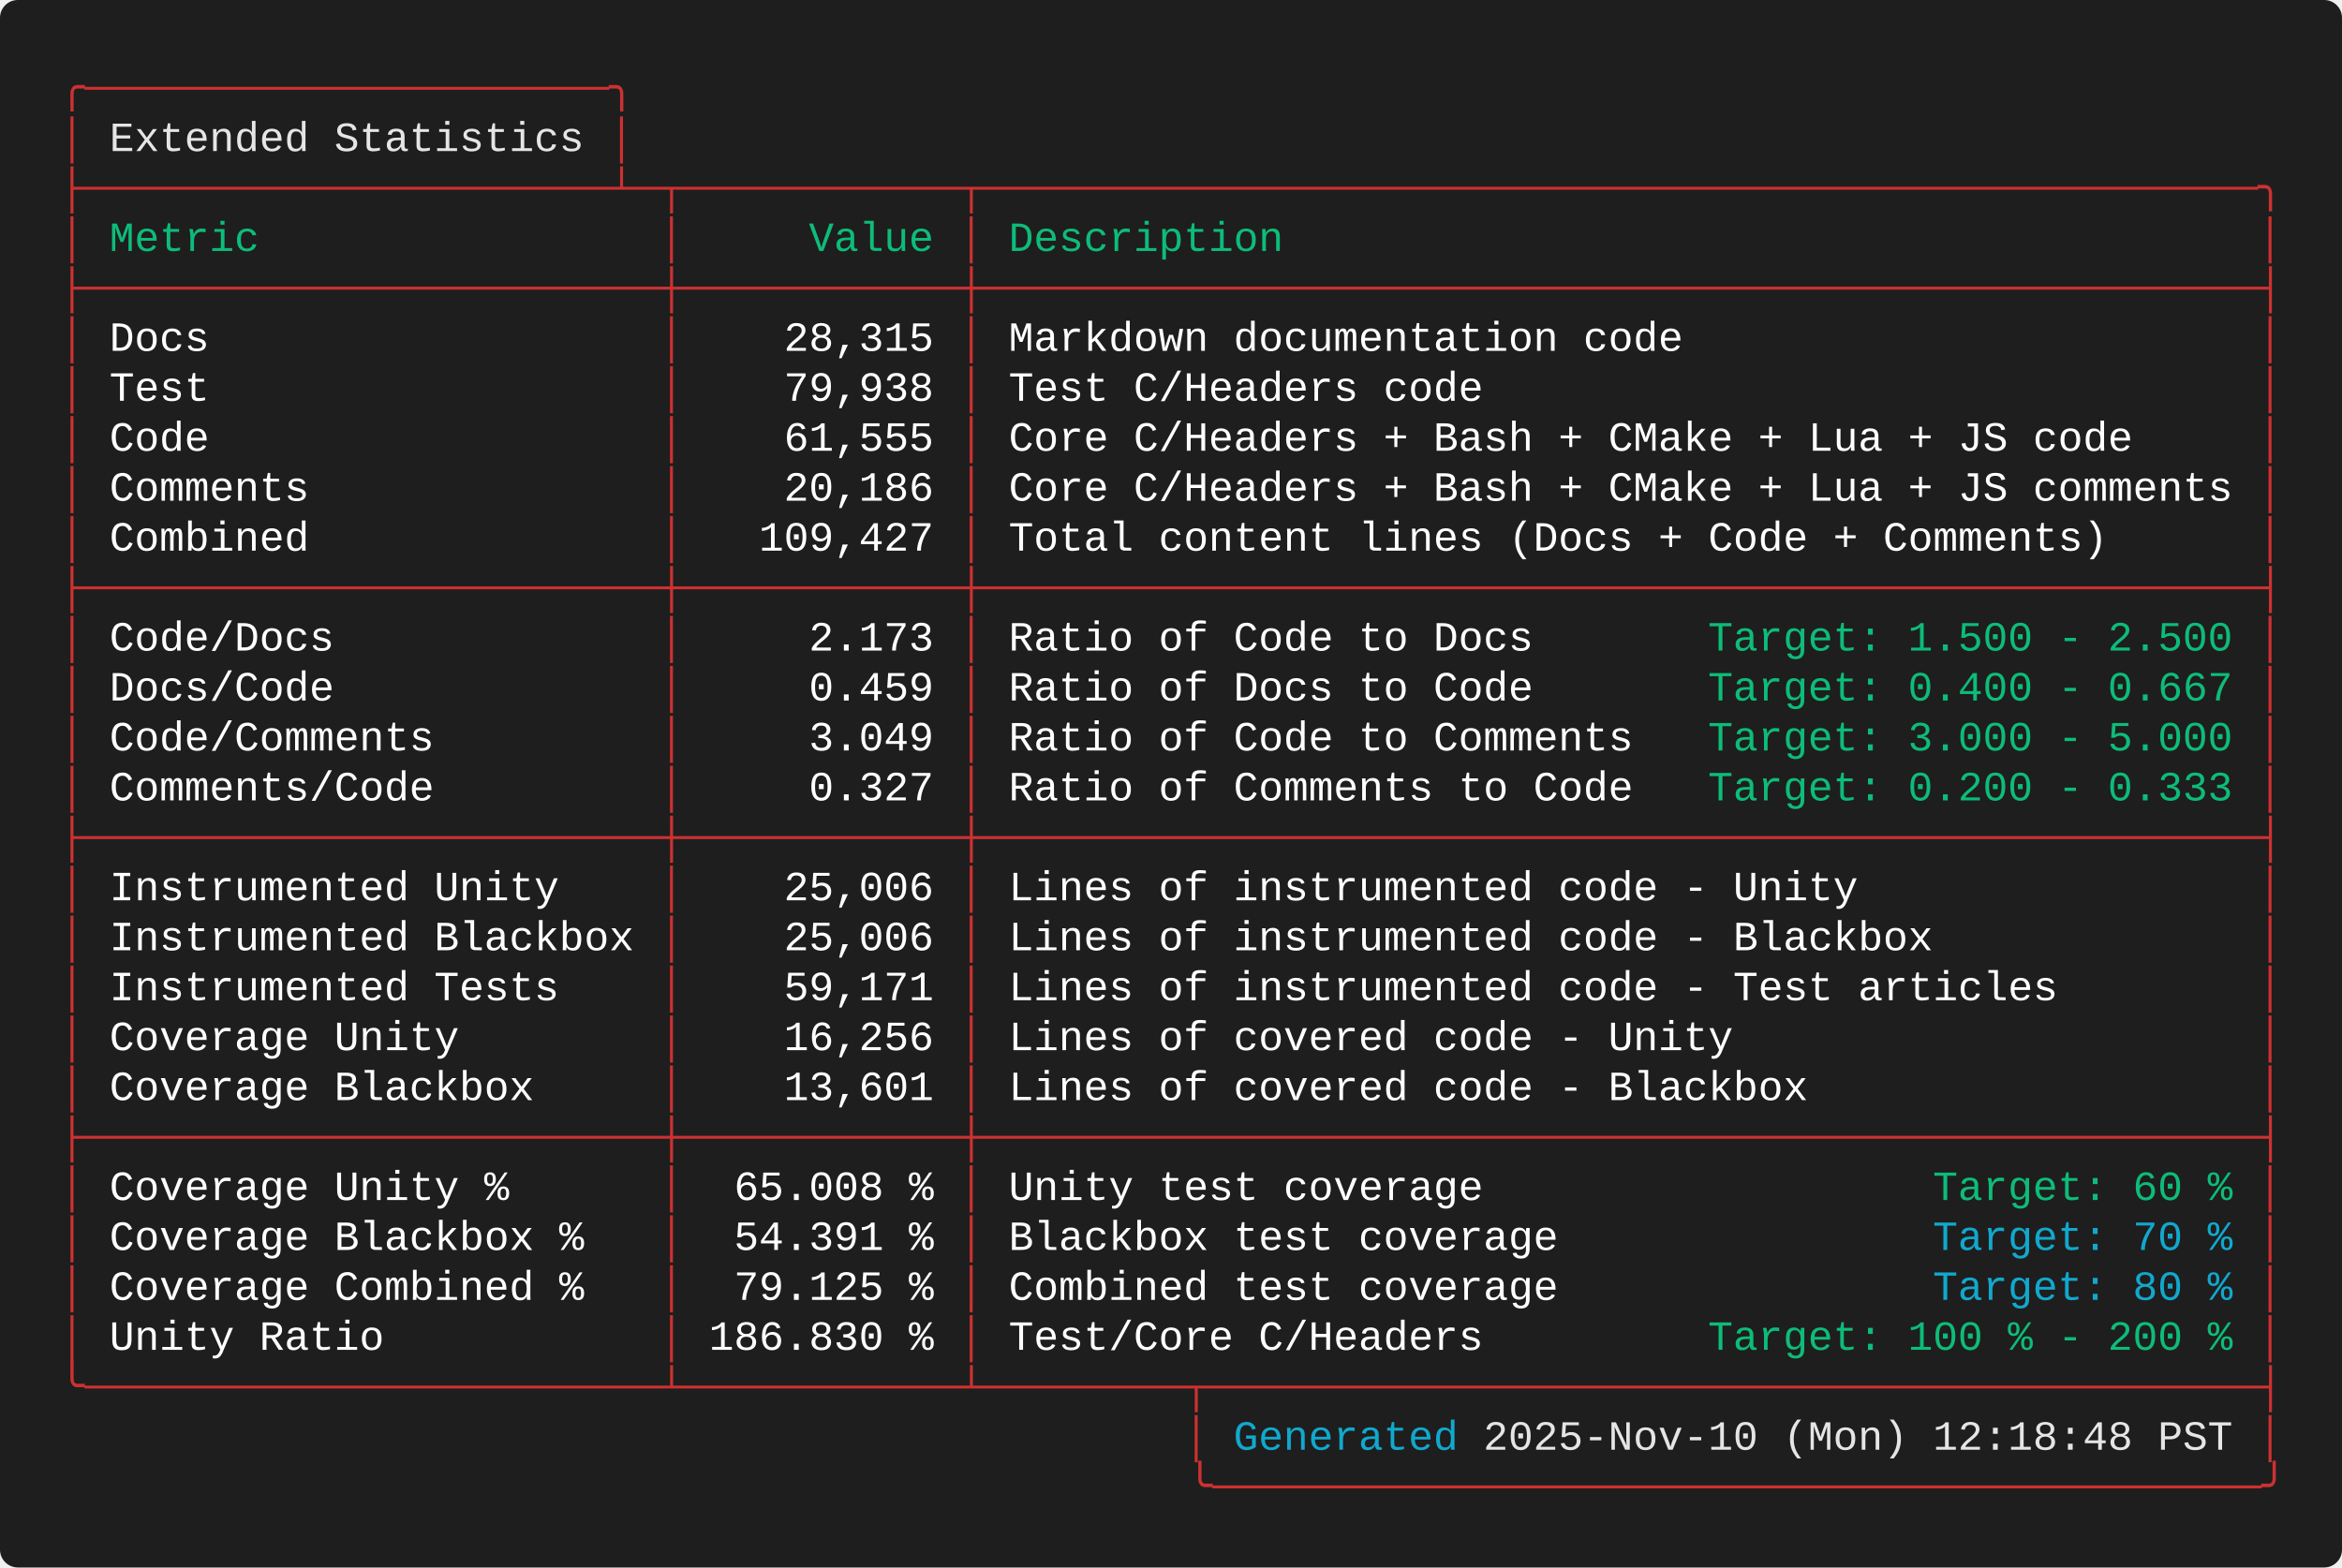
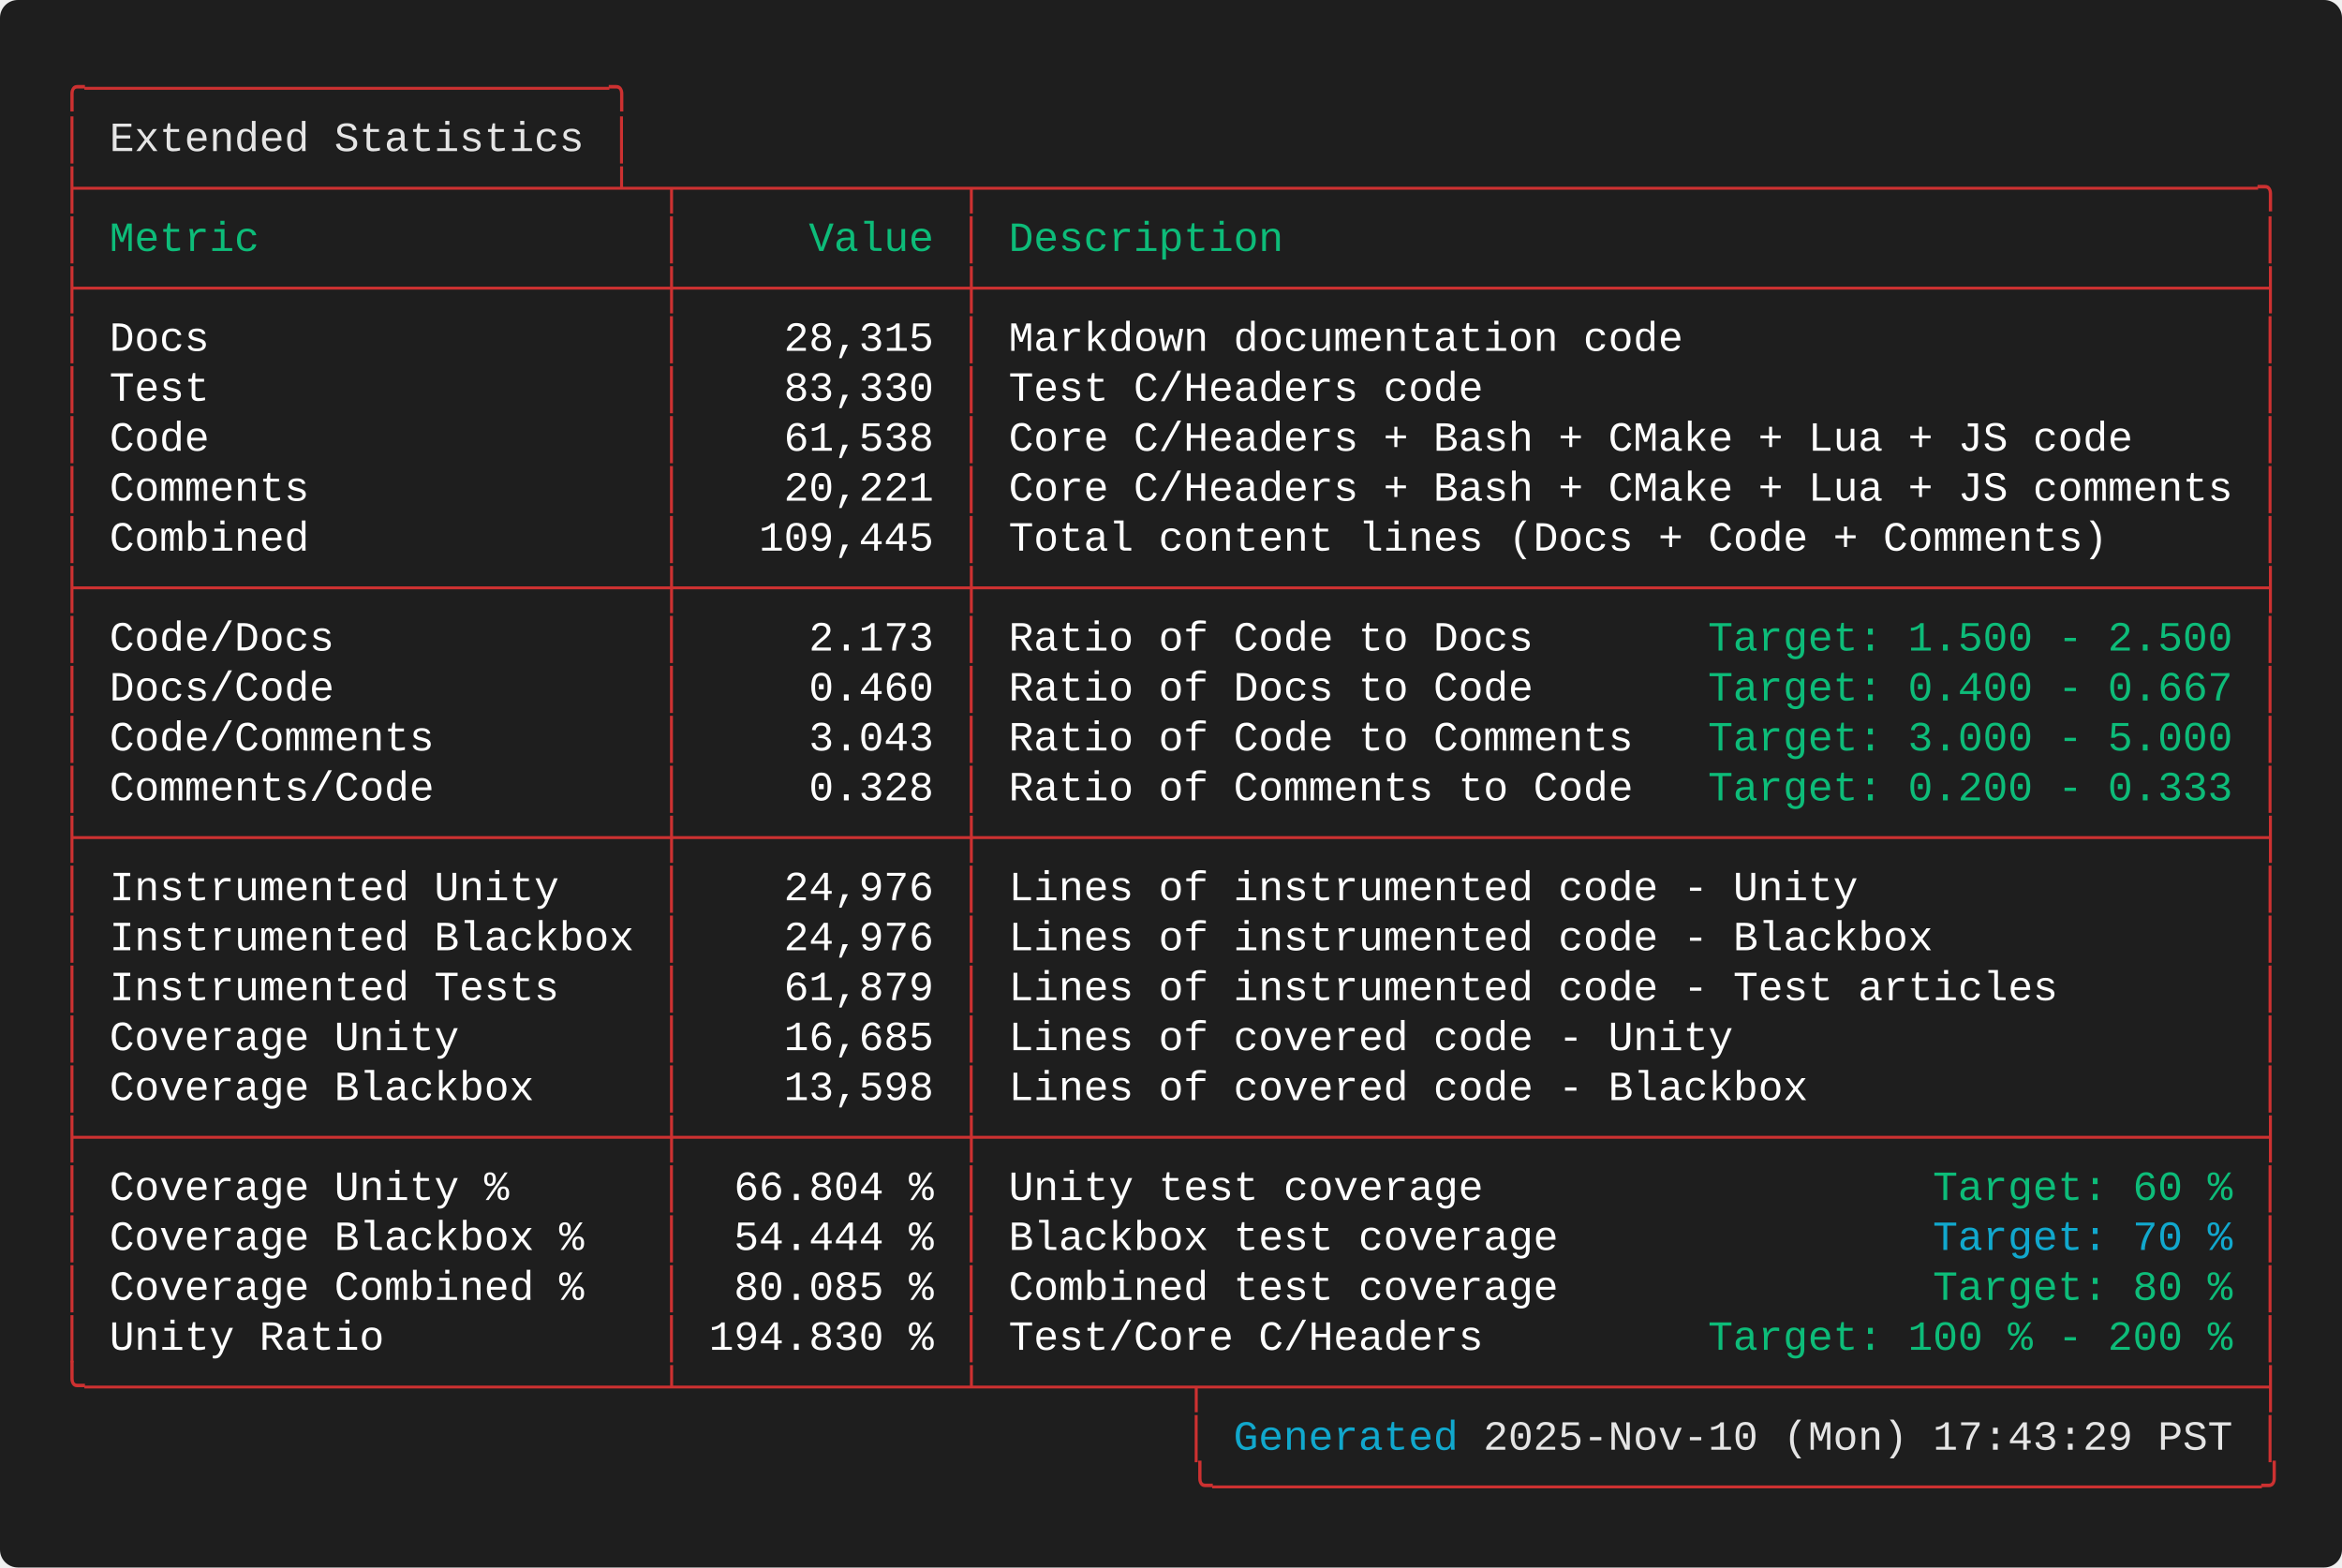
<svg xmlns="http://www.w3.org/2000/svg" width="787.60" height="527.20" viewBox="0 0 787.60 527.20">
  <defs>
    <style type="text/css">.terminal-text { font-family: 'Consolas', 'Consolas', 'Monaco', 'Courier New', monospace; }</style>
  </defs>
  <rect width="100%" height="100%" fill="#1e1e1e" rx="6" />
  <text x="20.00" y="34.00" font-size="14" class="terminal-text" xml:space="preserve" textLength="193.20" lengthAdjust="spacingAndGlyphs" fill="#cd3131">╭─────────────────────╮</text>
  <text x="20.00" y="50.80" font-size="14" class="terminal-text" xml:space="preserve" textLength="16.80" lengthAdjust="spacingAndGlyphs" fill="#cd3131">│ </text>
  <text x="36.80" y="50.80" font-size="14" class="terminal-text" xml:space="preserve" textLength="159.60" lengthAdjust="spacingAndGlyphs" fill="#e5e5e5">Extended Statistics</text>
  <text x="196.40" y="50.80" font-size="14" class="terminal-text" xml:space="preserve" textLength="8.40" lengthAdjust="spacingAndGlyphs" fill="#ffffff"> </text>
  <text x="204.80" y="50.80" font-size="14" class="terminal-text" xml:space="preserve" textLength="8.40" lengthAdjust="spacingAndGlyphs" fill="#cd3131">│</text>
  <text x="20.00" y="67.60" font-size="14" class="terminal-text" xml:space="preserve" textLength="747.60" lengthAdjust="spacingAndGlyphs" fill="#cd3131">├─────────────────────┴─┬───────────┬───────────────────────────────────────────────────╮</text>
  <text x="20.00" y="84.40" font-size="14" class="terminal-text" xml:space="preserve" textLength="8.40" lengthAdjust="spacingAndGlyphs" fill="#cd3131">│</text>
  <text x="28.40" y="84.40" font-size="14" class="terminal-text" xml:space="preserve" textLength="193.20" lengthAdjust="spacingAndGlyphs" fill="#0dbc79"> Metric                </text>
  <text x="221.60" y="84.40" font-size="14" class="terminal-text" xml:space="preserve" textLength="8.40" lengthAdjust="spacingAndGlyphs" fill="#cd3131">│</text>
  <text x="230.00" y="84.40" font-size="14" class="terminal-text" xml:space="preserve" textLength="92.40" lengthAdjust="spacingAndGlyphs" fill="#0dbc79">     Value </text>
  <text x="322.40" y="84.40" font-size="14" class="terminal-text" xml:space="preserve" textLength="8.40" lengthAdjust="spacingAndGlyphs" fill="#cd3131">│</text>
  <text x="330.80" y="84.40" font-size="14" class="terminal-text" xml:space="preserve" textLength="428.40" lengthAdjust="spacingAndGlyphs" fill="#0dbc79"> Description                                       </text>
  <text x="759.20" y="84.40" font-size="14" class="terminal-text" xml:space="preserve" textLength="8.40" lengthAdjust="spacingAndGlyphs" fill="#cd3131">│</text>
  <text x="20.00" y="101.20" font-size="14" class="terminal-text" xml:space="preserve" textLength="747.60" lengthAdjust="spacingAndGlyphs" fill="#cd3131">├───────────────────────┼───────────┼───────────────────────────────────────────────────┤</text>
  <text x="20.00" y="118.00" font-size="14" class="terminal-text" xml:space="preserve" textLength="8.40" lengthAdjust="spacingAndGlyphs" fill="#cd3131">│</text>
  <text x="28.40" y="118.00" font-size="14" class="terminal-text" xml:space="preserve" textLength="193.20" lengthAdjust="spacingAndGlyphs" fill="#ffffff"> Docs                  </text>
  <text x="221.60" y="118.00" font-size="14" class="terminal-text" xml:space="preserve" textLength="8.40" lengthAdjust="spacingAndGlyphs" fill="#cd3131">│</text>
  <text x="230.00" y="118.00" font-size="14" class="terminal-text" xml:space="preserve" textLength="92.40" lengthAdjust="spacingAndGlyphs" fill="#ffffff">    28,315 </text>
  <text x="322.40" y="118.00" font-size="14" class="terminal-text" xml:space="preserve" textLength="8.40" lengthAdjust="spacingAndGlyphs" fill="#cd3131">│</text>
  <text x="330.80" y="118.00" font-size="14" class="terminal-text" xml:space="preserve" textLength="428.40" lengthAdjust="spacingAndGlyphs" fill="#ffffff"> Markdown documentation code                       </text>
  <text x="759.20" y="118.00" font-size="14" class="terminal-text" xml:space="preserve" textLength="8.40" lengthAdjust="spacingAndGlyphs" fill="#cd3131">│</text>
  <text x="20.00" y="134.80" font-size="14" class="terminal-text" xml:space="preserve" textLength="8.40" lengthAdjust="spacingAndGlyphs" fill="#cd3131">│</text>
  <text x="28.40" y="134.80" font-size="14" class="terminal-text" xml:space="preserve" textLength="193.20" lengthAdjust="spacingAndGlyphs" fill="#ffffff"> Test                  </text>
  <text x="221.60" y="134.80" font-size="14" class="terminal-text" xml:space="preserve" textLength="8.40" lengthAdjust="spacingAndGlyphs" fill="#cd3131">│</text>
-   <text x="230.00" y="134.80" font-size="14" class="terminal-text" xml:space="preserve" textLength="92.40" lengthAdjust="spacingAndGlyphs" fill="#ffffff">    79,938 </text>
+   <text x="230.00" y="134.80" font-size="14" class="terminal-text" xml:space="preserve" textLength="92.40" lengthAdjust="spacingAndGlyphs" fill="#ffffff">    83,330 </text>
  <text x="322.40" y="134.80" font-size="14" class="terminal-text" xml:space="preserve" textLength="8.40" lengthAdjust="spacingAndGlyphs" fill="#cd3131">│</text>
  <text x="330.80" y="134.80" font-size="14" class="terminal-text" xml:space="preserve" textLength="428.40" lengthAdjust="spacingAndGlyphs" fill="#ffffff"> Test C/Headers code                               </text>
  <text x="759.20" y="134.80" font-size="14" class="terminal-text" xml:space="preserve" textLength="8.40" lengthAdjust="spacingAndGlyphs" fill="#cd3131">│</text>
  <text x="20.00" y="151.60" font-size="14" class="terminal-text" xml:space="preserve" textLength="8.40" lengthAdjust="spacingAndGlyphs" fill="#cd3131">│</text>
  <text x="28.40" y="151.60" font-size="14" class="terminal-text" xml:space="preserve" textLength="193.20" lengthAdjust="spacingAndGlyphs" fill="#ffffff"> Code                  </text>
  <text x="221.60" y="151.60" font-size="14" class="terminal-text" xml:space="preserve" textLength="8.40" lengthAdjust="spacingAndGlyphs" fill="#cd3131">│</text>
-   <text x="230.00" y="151.60" font-size="14" class="terminal-text" xml:space="preserve" textLength="92.40" lengthAdjust="spacingAndGlyphs" fill="#ffffff">    61,555 </text>
+   <text x="230.00" y="151.60" font-size="14" class="terminal-text" xml:space="preserve" textLength="92.40" lengthAdjust="spacingAndGlyphs" fill="#ffffff">    61,538 </text>
  <text x="322.40" y="151.60" font-size="14" class="terminal-text" xml:space="preserve" textLength="8.40" lengthAdjust="spacingAndGlyphs" fill="#cd3131">│</text>
  <text x="330.80" y="151.60" font-size="14" class="terminal-text" xml:space="preserve" textLength="428.40" lengthAdjust="spacingAndGlyphs" fill="#ffffff"> Core C/Headers + Bash + CMake + Lua + JS code     </text>
  <text x="759.20" y="151.60" font-size="14" class="terminal-text" xml:space="preserve" textLength="8.40" lengthAdjust="spacingAndGlyphs" fill="#cd3131">│</text>
  <text x="20.00" y="168.40" font-size="14" class="terminal-text" xml:space="preserve" textLength="8.40" lengthAdjust="spacingAndGlyphs" fill="#cd3131">│</text>
  <text x="28.40" y="168.40" font-size="14" class="terminal-text" xml:space="preserve" textLength="193.20" lengthAdjust="spacingAndGlyphs" fill="#ffffff"> Comments              </text>
  <text x="221.60" y="168.40" font-size="14" class="terminal-text" xml:space="preserve" textLength="8.40" lengthAdjust="spacingAndGlyphs" fill="#cd3131">│</text>
-   <text x="230.00" y="168.40" font-size="14" class="terminal-text" xml:space="preserve" textLength="92.40" lengthAdjust="spacingAndGlyphs" fill="#ffffff">    20,186 </text>
+   <text x="230.00" y="168.40" font-size="14" class="terminal-text" xml:space="preserve" textLength="92.40" lengthAdjust="spacingAndGlyphs" fill="#ffffff">    20,221 </text>
  <text x="322.40" y="168.40" font-size="14" class="terminal-text" xml:space="preserve" textLength="8.40" lengthAdjust="spacingAndGlyphs" fill="#cd3131">│</text>
  <text x="330.80" y="168.40" font-size="14" class="terminal-text" xml:space="preserve" textLength="428.40" lengthAdjust="spacingAndGlyphs" fill="#ffffff"> Core C/Headers + Bash + CMake + Lua + JS comments </text>
  <text x="759.20" y="168.40" font-size="14" class="terminal-text" xml:space="preserve" textLength="8.40" lengthAdjust="spacingAndGlyphs" fill="#cd3131">│</text>
  <text x="20.00" y="185.20" font-size="14" class="terminal-text" xml:space="preserve" textLength="8.40" lengthAdjust="spacingAndGlyphs" fill="#cd3131">│</text>
  <text x="28.40" y="185.20" font-size="14" class="terminal-text" xml:space="preserve" textLength="193.20" lengthAdjust="spacingAndGlyphs" fill="#ffffff"> Combined              </text>
  <text x="221.60" y="185.20" font-size="14" class="terminal-text" xml:space="preserve" textLength="8.40" lengthAdjust="spacingAndGlyphs" fill="#cd3131">│</text>
-   <text x="230.00" y="185.20" font-size="14" class="terminal-text" xml:space="preserve" textLength="92.40" lengthAdjust="spacingAndGlyphs" fill="#ffffff">   109,427 </text>
+   <text x="230.00" y="185.20" font-size="14" class="terminal-text" xml:space="preserve" textLength="92.40" lengthAdjust="spacingAndGlyphs" fill="#ffffff">   109,445 </text>
  <text x="322.40" y="185.20" font-size="14" class="terminal-text" xml:space="preserve" textLength="8.40" lengthAdjust="spacingAndGlyphs" fill="#cd3131">│</text>
  <text x="330.80" y="185.20" font-size="14" class="terminal-text" xml:space="preserve" textLength="428.40" lengthAdjust="spacingAndGlyphs" fill="#ffffff"> Total content lines (Docs + Code + Comments)      </text>
  <text x="759.20" y="185.20" font-size="14" class="terminal-text" xml:space="preserve" textLength="8.40" lengthAdjust="spacingAndGlyphs" fill="#cd3131">│</text>
  <text x="20.00" y="202.00" font-size="14" class="terminal-text" xml:space="preserve" textLength="747.60" lengthAdjust="spacingAndGlyphs" fill="#cd3131">├───────────────────────┼───────────┼───────────────────────────────────────────────────┤</text>
  <text x="20.00" y="218.80" font-size="14" class="terminal-text" xml:space="preserve" textLength="8.40" lengthAdjust="spacingAndGlyphs" fill="#cd3131">│</text>
  <text x="28.40" y="218.80" font-size="14" class="terminal-text" xml:space="preserve" textLength="193.20" lengthAdjust="spacingAndGlyphs" fill="#ffffff"> Code/Docs             </text>
  <text x="221.60" y="218.80" font-size="14" class="terminal-text" xml:space="preserve" textLength="8.40" lengthAdjust="spacingAndGlyphs" fill="#cd3131">│</text>
  <text x="230.00" y="218.80" font-size="14" class="terminal-text" xml:space="preserve" textLength="92.40" lengthAdjust="spacingAndGlyphs" fill="#ffffff">     2.173 </text>
  <text x="322.40" y="218.80" font-size="14" class="terminal-text" xml:space="preserve" textLength="8.40" lengthAdjust="spacingAndGlyphs" fill="#cd3131">│</text>
  <text x="330.80" y="218.80" font-size="14" class="terminal-text" xml:space="preserve" textLength="243.60" lengthAdjust="spacingAndGlyphs" fill="#ffffff"> Ratio of Code to Docs       </text>
  <text x="574.40" y="218.80" font-size="14" class="terminal-text" xml:space="preserve" textLength="176.40" lengthAdjust="spacingAndGlyphs" fill="#0dbc79">Target: 1.500 - 2.500</text>
  <text x="750.80" y="218.80" font-size="14" class="terminal-text" xml:space="preserve" textLength="8.40" lengthAdjust="spacingAndGlyphs" fill="#ffffff"> </text>
  <text x="759.20" y="218.80" font-size="14" class="terminal-text" xml:space="preserve" textLength="8.40" lengthAdjust="spacingAndGlyphs" fill="#cd3131">│</text>
  <text x="20.00" y="235.60" font-size="14" class="terminal-text" xml:space="preserve" textLength="8.40" lengthAdjust="spacingAndGlyphs" fill="#cd3131">│</text>
  <text x="28.40" y="235.60" font-size="14" class="terminal-text" xml:space="preserve" textLength="193.20" lengthAdjust="spacingAndGlyphs" fill="#ffffff"> Docs/Code             </text>
  <text x="221.60" y="235.60" font-size="14" class="terminal-text" xml:space="preserve" textLength="8.40" lengthAdjust="spacingAndGlyphs" fill="#cd3131">│</text>
-   <text x="230.00" y="235.60" font-size="14" class="terminal-text" xml:space="preserve" textLength="92.40" lengthAdjust="spacingAndGlyphs" fill="#ffffff">     0.459 </text>
+   <text x="230.00" y="235.60" font-size="14" class="terminal-text" xml:space="preserve" textLength="92.40" lengthAdjust="spacingAndGlyphs" fill="#ffffff">     0.460 </text>
  <text x="322.40" y="235.60" font-size="14" class="terminal-text" xml:space="preserve" textLength="8.40" lengthAdjust="spacingAndGlyphs" fill="#cd3131">│</text>
  <text x="330.80" y="235.60" font-size="14" class="terminal-text" xml:space="preserve" textLength="243.60" lengthAdjust="spacingAndGlyphs" fill="#ffffff"> Ratio of Docs to Code       </text>
  <text x="574.40" y="235.60" font-size="14" class="terminal-text" xml:space="preserve" textLength="176.40" lengthAdjust="spacingAndGlyphs" fill="#0dbc79">Target: 0.400 - 0.667</text>
  <text x="750.80" y="235.60" font-size="14" class="terminal-text" xml:space="preserve" textLength="8.40" lengthAdjust="spacingAndGlyphs" fill="#ffffff"> </text>
  <text x="759.20" y="235.60" font-size="14" class="terminal-text" xml:space="preserve" textLength="8.40" lengthAdjust="spacingAndGlyphs" fill="#cd3131">│</text>
  <text x="20.00" y="252.40" font-size="14" class="terminal-text" xml:space="preserve" textLength="8.40" lengthAdjust="spacingAndGlyphs" fill="#cd3131">│</text>
  <text x="28.40" y="252.40" font-size="14" class="terminal-text" xml:space="preserve" textLength="193.20" lengthAdjust="spacingAndGlyphs" fill="#ffffff"> Code/Comments         </text>
  <text x="221.60" y="252.40" font-size="14" class="terminal-text" xml:space="preserve" textLength="8.40" lengthAdjust="spacingAndGlyphs" fill="#cd3131">│</text>
-   <text x="230.00" y="252.40" font-size="14" class="terminal-text" xml:space="preserve" textLength="92.40" lengthAdjust="spacingAndGlyphs" fill="#ffffff">     3.049 </text>
+   <text x="230.00" y="252.40" font-size="14" class="terminal-text" xml:space="preserve" textLength="92.40" lengthAdjust="spacingAndGlyphs" fill="#ffffff">     3.043 </text>
  <text x="322.40" y="252.40" font-size="14" class="terminal-text" xml:space="preserve" textLength="8.40" lengthAdjust="spacingAndGlyphs" fill="#cd3131">│</text>
  <text x="330.80" y="252.40" font-size="14" class="terminal-text" xml:space="preserve" textLength="243.60" lengthAdjust="spacingAndGlyphs" fill="#ffffff"> Ratio of Code to Comments   </text>
  <text x="574.40" y="252.40" font-size="14" class="terminal-text" xml:space="preserve" textLength="176.40" lengthAdjust="spacingAndGlyphs" fill="#0dbc79">Target: 3.000 - 5.000</text>
  <text x="750.80" y="252.40" font-size="14" class="terminal-text" xml:space="preserve" textLength="8.40" lengthAdjust="spacingAndGlyphs" fill="#ffffff"> </text>
  <text x="759.20" y="252.40" font-size="14" class="terminal-text" xml:space="preserve" textLength="8.40" lengthAdjust="spacingAndGlyphs" fill="#cd3131">│</text>
  <text x="20.00" y="269.20" font-size="14" class="terminal-text" xml:space="preserve" textLength="8.40" lengthAdjust="spacingAndGlyphs" fill="#cd3131">│</text>
  <text x="28.40" y="269.20" font-size="14" class="terminal-text" xml:space="preserve" textLength="193.20" lengthAdjust="spacingAndGlyphs" fill="#ffffff"> Comments/Code         </text>
  <text x="221.60" y="269.20" font-size="14" class="terminal-text" xml:space="preserve" textLength="8.40" lengthAdjust="spacingAndGlyphs" fill="#cd3131">│</text>
-   <text x="230.00" y="269.20" font-size="14" class="terminal-text" xml:space="preserve" textLength="92.40" lengthAdjust="spacingAndGlyphs" fill="#ffffff">     0.327 </text>
+   <text x="230.00" y="269.20" font-size="14" class="terminal-text" xml:space="preserve" textLength="92.40" lengthAdjust="spacingAndGlyphs" fill="#ffffff">     0.328 </text>
  <text x="322.40" y="269.20" font-size="14" class="terminal-text" xml:space="preserve" textLength="8.40" lengthAdjust="spacingAndGlyphs" fill="#cd3131">│</text>
  <text x="330.80" y="269.20" font-size="14" class="terminal-text" xml:space="preserve" textLength="243.60" lengthAdjust="spacingAndGlyphs" fill="#ffffff"> Ratio of Comments to Code   </text>
  <text x="574.40" y="269.20" font-size="14" class="terminal-text" xml:space="preserve" textLength="176.40" lengthAdjust="spacingAndGlyphs" fill="#0dbc79">Target: 0.200 - 0.333</text>
  <text x="750.80" y="269.20" font-size="14" class="terminal-text" xml:space="preserve" textLength="8.40" lengthAdjust="spacingAndGlyphs" fill="#ffffff"> </text>
  <text x="759.20" y="269.20" font-size="14" class="terminal-text" xml:space="preserve" textLength="8.40" lengthAdjust="spacingAndGlyphs" fill="#cd3131">│</text>
  <text x="20.00" y="286.00" font-size="14" class="terminal-text" xml:space="preserve" textLength="747.60" lengthAdjust="spacingAndGlyphs" fill="#cd3131">├───────────────────────┼───────────┼───────────────────────────────────────────────────┤</text>
  <text x="20.00" y="302.80" font-size="14" class="terminal-text" xml:space="preserve" textLength="8.40" lengthAdjust="spacingAndGlyphs" fill="#cd3131">│</text>
  <text x="28.40" y="302.80" font-size="14" class="terminal-text" xml:space="preserve" textLength="193.20" lengthAdjust="spacingAndGlyphs" fill="#ffffff"> Instrumented Unity    </text>
  <text x="221.60" y="302.80" font-size="14" class="terminal-text" xml:space="preserve" textLength="8.40" lengthAdjust="spacingAndGlyphs" fill="#cd3131">│</text>
-   <text x="230.00" y="302.80" font-size="14" class="terminal-text" xml:space="preserve" textLength="92.40" lengthAdjust="spacingAndGlyphs" fill="#ffffff">    25,006 </text>
+   <text x="230.00" y="302.80" font-size="14" class="terminal-text" xml:space="preserve" textLength="92.40" lengthAdjust="spacingAndGlyphs" fill="#ffffff">    24,976 </text>
  <text x="322.40" y="302.80" font-size="14" class="terminal-text" xml:space="preserve" textLength="8.40" lengthAdjust="spacingAndGlyphs" fill="#cd3131">│</text>
  <text x="330.80" y="302.80" font-size="14" class="terminal-text" xml:space="preserve" textLength="428.40" lengthAdjust="spacingAndGlyphs" fill="#ffffff"> Lines of instrumented code - Unity                </text>
  <text x="759.20" y="302.80" font-size="14" class="terminal-text" xml:space="preserve" textLength="8.40" lengthAdjust="spacingAndGlyphs" fill="#cd3131">│</text>
  <text x="20.00" y="319.60" font-size="14" class="terminal-text" xml:space="preserve" textLength="8.40" lengthAdjust="spacingAndGlyphs" fill="#cd3131">│</text>
  <text x="28.40" y="319.60" font-size="14" class="terminal-text" xml:space="preserve" textLength="193.20" lengthAdjust="spacingAndGlyphs" fill="#ffffff"> Instrumented Blackbox </text>
  <text x="221.60" y="319.60" font-size="14" class="terminal-text" xml:space="preserve" textLength="8.40" lengthAdjust="spacingAndGlyphs" fill="#cd3131">│</text>
-   <text x="230.00" y="319.60" font-size="14" class="terminal-text" xml:space="preserve" textLength="92.40" lengthAdjust="spacingAndGlyphs" fill="#ffffff">    25,006 </text>
+   <text x="230.00" y="319.60" font-size="14" class="terminal-text" xml:space="preserve" textLength="92.40" lengthAdjust="spacingAndGlyphs" fill="#ffffff">    24,976 </text>
  <text x="322.40" y="319.60" font-size="14" class="terminal-text" xml:space="preserve" textLength="8.40" lengthAdjust="spacingAndGlyphs" fill="#cd3131">│</text>
  <text x="330.80" y="319.60" font-size="14" class="terminal-text" xml:space="preserve" textLength="428.40" lengthAdjust="spacingAndGlyphs" fill="#ffffff"> Lines of instrumented code - Blackbox             </text>
  <text x="759.20" y="319.60" font-size="14" class="terminal-text" xml:space="preserve" textLength="8.40" lengthAdjust="spacingAndGlyphs" fill="#cd3131">│</text>
  <text x="20.00" y="336.40" font-size="14" class="terminal-text" xml:space="preserve" textLength="8.40" lengthAdjust="spacingAndGlyphs" fill="#cd3131">│</text>
  <text x="28.40" y="336.40" font-size="14" class="terminal-text" xml:space="preserve" textLength="193.20" lengthAdjust="spacingAndGlyphs" fill="#ffffff"> Instrumented Tests    </text>
  <text x="221.60" y="336.40" font-size="14" class="terminal-text" xml:space="preserve" textLength="8.40" lengthAdjust="spacingAndGlyphs" fill="#cd3131">│</text>
-   <text x="230.00" y="336.40" font-size="14" class="terminal-text" xml:space="preserve" textLength="92.40" lengthAdjust="spacingAndGlyphs" fill="#ffffff">    59,171 </text>
+   <text x="230.00" y="336.40" font-size="14" class="terminal-text" xml:space="preserve" textLength="92.40" lengthAdjust="spacingAndGlyphs" fill="#ffffff">    61,879 </text>
  <text x="322.40" y="336.40" font-size="14" class="terminal-text" xml:space="preserve" textLength="8.40" lengthAdjust="spacingAndGlyphs" fill="#cd3131">│</text>
  <text x="330.80" y="336.40" font-size="14" class="terminal-text" xml:space="preserve" textLength="428.40" lengthAdjust="spacingAndGlyphs" fill="#ffffff"> Lines of instrumented code - Test articles        </text>
  <text x="759.20" y="336.40" font-size="14" class="terminal-text" xml:space="preserve" textLength="8.40" lengthAdjust="spacingAndGlyphs" fill="#cd3131">│</text>
  <text x="20.00" y="353.20" font-size="14" class="terminal-text" xml:space="preserve" textLength="8.40" lengthAdjust="spacingAndGlyphs" fill="#cd3131">│</text>
  <text x="28.40" y="353.20" font-size="14" class="terminal-text" xml:space="preserve" textLength="193.20" lengthAdjust="spacingAndGlyphs" fill="#ffffff"> Coverage Unity        </text>
  <text x="221.60" y="353.20" font-size="14" class="terminal-text" xml:space="preserve" textLength="8.40" lengthAdjust="spacingAndGlyphs" fill="#cd3131">│</text>
-   <text x="230.00" y="353.20" font-size="14" class="terminal-text" xml:space="preserve" textLength="92.40" lengthAdjust="spacingAndGlyphs" fill="#ffffff">    16,256 </text>
+   <text x="230.00" y="353.20" font-size="14" class="terminal-text" xml:space="preserve" textLength="92.40" lengthAdjust="spacingAndGlyphs" fill="#ffffff">    16,685 </text>
  <text x="322.40" y="353.20" font-size="14" class="terminal-text" xml:space="preserve" textLength="8.40" lengthAdjust="spacingAndGlyphs" fill="#cd3131">│</text>
  <text x="330.80" y="353.20" font-size="14" class="terminal-text" xml:space="preserve" textLength="428.40" lengthAdjust="spacingAndGlyphs" fill="#ffffff"> Lines of covered code - Unity                     </text>
  <text x="759.20" y="353.20" font-size="14" class="terminal-text" xml:space="preserve" textLength="8.40" lengthAdjust="spacingAndGlyphs" fill="#cd3131">│</text>
  <text x="20.00" y="370.00" font-size="14" class="terminal-text" xml:space="preserve" textLength="8.40" lengthAdjust="spacingAndGlyphs" fill="#cd3131">│</text>
  <text x="28.40" y="370.00" font-size="14" class="terminal-text" xml:space="preserve" textLength="193.20" lengthAdjust="spacingAndGlyphs" fill="#ffffff"> Coverage Blackbox     </text>
  <text x="221.60" y="370.00" font-size="14" class="terminal-text" xml:space="preserve" textLength="8.40" lengthAdjust="spacingAndGlyphs" fill="#cd3131">│</text>
-   <text x="230.00" y="370.00" font-size="14" class="terminal-text" xml:space="preserve" textLength="92.40" lengthAdjust="spacingAndGlyphs" fill="#ffffff">    13,601 </text>
+   <text x="230.00" y="370.00" font-size="14" class="terminal-text" xml:space="preserve" textLength="92.40" lengthAdjust="spacingAndGlyphs" fill="#ffffff">    13,598 </text>
  <text x="322.40" y="370.00" font-size="14" class="terminal-text" xml:space="preserve" textLength="8.40" lengthAdjust="spacingAndGlyphs" fill="#cd3131">│</text>
  <text x="330.80" y="370.00" font-size="14" class="terminal-text" xml:space="preserve" textLength="428.40" lengthAdjust="spacingAndGlyphs" fill="#ffffff"> Lines of covered code - Blackbox                  </text>
  <text x="759.20" y="370.00" font-size="14" class="terminal-text" xml:space="preserve" textLength="8.40" lengthAdjust="spacingAndGlyphs" fill="#cd3131">│</text>
  <text x="20.00" y="386.80" font-size="14" class="terminal-text" xml:space="preserve" textLength="747.60" lengthAdjust="spacingAndGlyphs" fill="#cd3131">├───────────────────────┼───────────┼───────────────────────────────────────────────────┤</text>
  <text x="20.00" y="403.60" font-size="14" class="terminal-text" xml:space="preserve" textLength="8.40" lengthAdjust="spacingAndGlyphs" fill="#cd3131">│</text>
  <text x="28.40" y="403.60" font-size="14" class="terminal-text" xml:space="preserve" textLength="193.20" lengthAdjust="spacingAndGlyphs" fill="#ffffff"> Coverage Unity %      </text>
  <text x="221.60" y="403.60" font-size="14" class="terminal-text" xml:space="preserve" textLength="8.40" lengthAdjust="spacingAndGlyphs" fill="#cd3131">│</text>
-   <text x="230.00" y="403.60" font-size="14" class="terminal-text" xml:space="preserve" textLength="92.40" lengthAdjust="spacingAndGlyphs" fill="#ffffff">  65.008 % </text>
+   <text x="230.00" y="403.60" font-size="14" class="terminal-text" xml:space="preserve" textLength="92.40" lengthAdjust="spacingAndGlyphs" fill="#ffffff">  66.804 % </text>
  <text x="322.40" y="403.60" font-size="14" class="terminal-text" xml:space="preserve" textLength="8.40" lengthAdjust="spacingAndGlyphs" fill="#cd3131">│</text>
  <text x="330.80" y="403.60" font-size="14" class="terminal-text" xml:space="preserve" textLength="319.20" lengthAdjust="spacingAndGlyphs" fill="#ffffff"> Unity test coverage                  </text>
  <text x="650.00" y="403.60" font-size="14" class="terminal-text" xml:space="preserve" textLength="100.80" lengthAdjust="spacingAndGlyphs" fill="#0dbc79">Target: 60 %</text>
  <text x="750.80" y="403.60" font-size="14" class="terminal-text" xml:space="preserve" textLength="8.40" lengthAdjust="spacingAndGlyphs" fill="#ffffff"> </text>
  <text x="759.20" y="403.60" font-size="14" class="terminal-text" xml:space="preserve" textLength="8.40" lengthAdjust="spacingAndGlyphs" fill="#cd3131">│</text>
  <text x="20.00" y="420.40" font-size="14" class="terminal-text" xml:space="preserve" textLength="8.40" lengthAdjust="spacingAndGlyphs" fill="#cd3131">│</text>
  <text x="28.40" y="420.40" font-size="14" class="terminal-text" xml:space="preserve" textLength="193.20" lengthAdjust="spacingAndGlyphs" fill="#ffffff"> Coverage Blackbox %   </text>
  <text x="221.60" y="420.40" font-size="14" class="terminal-text" xml:space="preserve" textLength="8.40" lengthAdjust="spacingAndGlyphs" fill="#cd3131">│</text>
-   <text x="230.00" y="420.40" font-size="14" class="terminal-text" xml:space="preserve" textLength="92.40" lengthAdjust="spacingAndGlyphs" fill="#ffffff">  54.391 % </text>
+   <text x="230.00" y="420.40" font-size="14" class="terminal-text" xml:space="preserve" textLength="92.40" lengthAdjust="spacingAndGlyphs" fill="#ffffff">  54.444 % </text>
  <text x="322.40" y="420.40" font-size="14" class="terminal-text" xml:space="preserve" textLength="8.40" lengthAdjust="spacingAndGlyphs" fill="#cd3131">│</text>
  <text x="330.80" y="420.40" font-size="14" class="terminal-text" xml:space="preserve" textLength="319.20" lengthAdjust="spacingAndGlyphs" fill="#ffffff"> Blackbox test coverage               </text>
  <text x="650.00" y="420.40" font-size="14" class="terminal-text" xml:space="preserve" textLength="100.80" lengthAdjust="spacingAndGlyphs" fill="#11a8cd">Target: 70 %</text>
  <text x="750.80" y="420.40" font-size="14" class="terminal-text" xml:space="preserve" textLength="8.40" lengthAdjust="spacingAndGlyphs" fill="#ffffff"> </text>
  <text x="759.20" y="420.40" font-size="14" class="terminal-text" xml:space="preserve" textLength="8.40" lengthAdjust="spacingAndGlyphs" fill="#cd3131">│</text>
  <text x="20.00" y="437.20" font-size="14" class="terminal-text" xml:space="preserve" textLength="8.40" lengthAdjust="spacingAndGlyphs" fill="#cd3131">│</text>
  <text x="28.40" y="437.20" font-size="14" class="terminal-text" xml:space="preserve" textLength="193.20" lengthAdjust="spacingAndGlyphs" fill="#ffffff"> Coverage Combined %   </text>
  <text x="221.60" y="437.20" font-size="14" class="terminal-text" xml:space="preserve" textLength="8.40" lengthAdjust="spacingAndGlyphs" fill="#cd3131">│</text>
-   <text x="230.00" y="437.20" font-size="14" class="terminal-text" xml:space="preserve" textLength="92.40" lengthAdjust="spacingAndGlyphs" fill="#ffffff">  79.125 % </text>
+   <text x="230.00" y="437.20" font-size="14" class="terminal-text" xml:space="preserve" textLength="92.40" lengthAdjust="spacingAndGlyphs" fill="#ffffff">  80.085 % </text>
  <text x="322.40" y="437.20" font-size="14" class="terminal-text" xml:space="preserve" textLength="8.40" lengthAdjust="spacingAndGlyphs" fill="#cd3131">│</text>
  <text x="330.80" y="437.20" font-size="14" class="terminal-text" xml:space="preserve" textLength="319.20" lengthAdjust="spacingAndGlyphs" fill="#ffffff"> Combined test coverage               </text>
-   <text x="650.00" y="437.20" font-size="14" class="terminal-text" xml:space="preserve" textLength="100.80" lengthAdjust="spacingAndGlyphs" fill="#11a8cd">Target: 80 %</text>
+   <text x="650.00" y="437.20" font-size="14" class="terminal-text" xml:space="preserve" textLength="100.80" lengthAdjust="spacingAndGlyphs" fill="#0dbc79">Target: 80 %</text>
  <text x="750.80" y="437.20" font-size="14" class="terminal-text" xml:space="preserve" textLength="8.40" lengthAdjust="spacingAndGlyphs" fill="#ffffff"> </text>
  <text x="759.20" y="437.20" font-size="14" class="terminal-text" xml:space="preserve" textLength="8.40" lengthAdjust="spacingAndGlyphs" fill="#cd3131">│</text>
  <text x="20.00" y="454.00" font-size="14" class="terminal-text" xml:space="preserve" textLength="8.40" lengthAdjust="spacingAndGlyphs" fill="#cd3131">│</text>
  <text x="28.40" y="454.00" font-size="14" class="terminal-text" xml:space="preserve" textLength="193.20" lengthAdjust="spacingAndGlyphs" fill="#ffffff"> Unity Ratio           </text>
  <text x="221.60" y="454.00" font-size="14" class="terminal-text" xml:space="preserve" textLength="8.40" lengthAdjust="spacingAndGlyphs" fill="#cd3131">│</text>
-   <text x="230.00" y="454.00" font-size="14" class="terminal-text" xml:space="preserve" textLength="92.40" lengthAdjust="spacingAndGlyphs" fill="#ffffff"> 186.830 % </text>
+   <text x="230.00" y="454.00" font-size="14" class="terminal-text" xml:space="preserve" textLength="92.40" lengthAdjust="spacingAndGlyphs" fill="#ffffff"> 194.830 % </text>
  <text x="322.40" y="454.00" font-size="14" class="terminal-text" xml:space="preserve" textLength="8.40" lengthAdjust="spacingAndGlyphs" fill="#cd3131">│</text>
  <text x="330.80" y="454.00" font-size="14" class="terminal-text" xml:space="preserve" textLength="243.60" lengthAdjust="spacingAndGlyphs" fill="#ffffff"> Test/Core C/Headers         </text>
  <text x="574.40" y="454.00" font-size="14" class="terminal-text" xml:space="preserve" textLength="176.40" lengthAdjust="spacingAndGlyphs" fill="#0dbc79">Target: 100 % - 200 %</text>
  <text x="750.80" y="454.00" font-size="14" class="terminal-text" xml:space="preserve" textLength="8.40" lengthAdjust="spacingAndGlyphs" fill="#ffffff"> </text>
  <text x="759.20" y="454.00" font-size="14" class="terminal-text" xml:space="preserve" textLength="8.40" lengthAdjust="spacingAndGlyphs" fill="#cd3131">│</text>
  <text x="20.00" y="470.80" font-size="14" class="terminal-text" xml:space="preserve" textLength="747.60" lengthAdjust="spacingAndGlyphs" fill="#cd3131">╰───────────────────────┴───────────┴────────┬──────────────────────────────────────────┤</text>
  <text x="20.00" y="487.60" font-size="14" class="terminal-text" xml:space="preserve" textLength="394.80" lengthAdjust="spacingAndGlyphs" fill="#cd3131">                                             │ </text>
  <text x="414.80" y="487.60" font-size="14" class="terminal-text" xml:space="preserve" textLength="75.60" lengthAdjust="spacingAndGlyphs" fill="#11a8cd">Generated</text>
-   <text x="490.40" y="487.60" font-size="14" class="terminal-text" xml:space="preserve" textLength="260.40" lengthAdjust="spacingAndGlyphs" fill="#e5e5e5"> 2025-Nov-10 (Mon) 12:18:48 PST</text>
+   <text x="490.40" y="487.60" font-size="14" class="terminal-text" xml:space="preserve" textLength="260.40" lengthAdjust="spacingAndGlyphs" fill="#e5e5e5"> 2025-Nov-10 (Mon) 17:43:29 PST</text>
  <text x="750.80" y="487.60" font-size="14" class="terminal-text" xml:space="preserve" textLength="8.40" lengthAdjust="spacingAndGlyphs" fill="#ffffff"> </text>
  <text x="759.20" y="487.60" font-size="14" class="terminal-text" xml:space="preserve" textLength="8.40" lengthAdjust="spacingAndGlyphs" fill="#cd3131">│</text>
  <text x="20.00" y="504.40" font-size="14" class="terminal-text" xml:space="preserve" textLength="747.60" lengthAdjust="spacingAndGlyphs" fill="#cd3131">                                             ╰──────────────────────────────────────────╯</text>
</svg>
